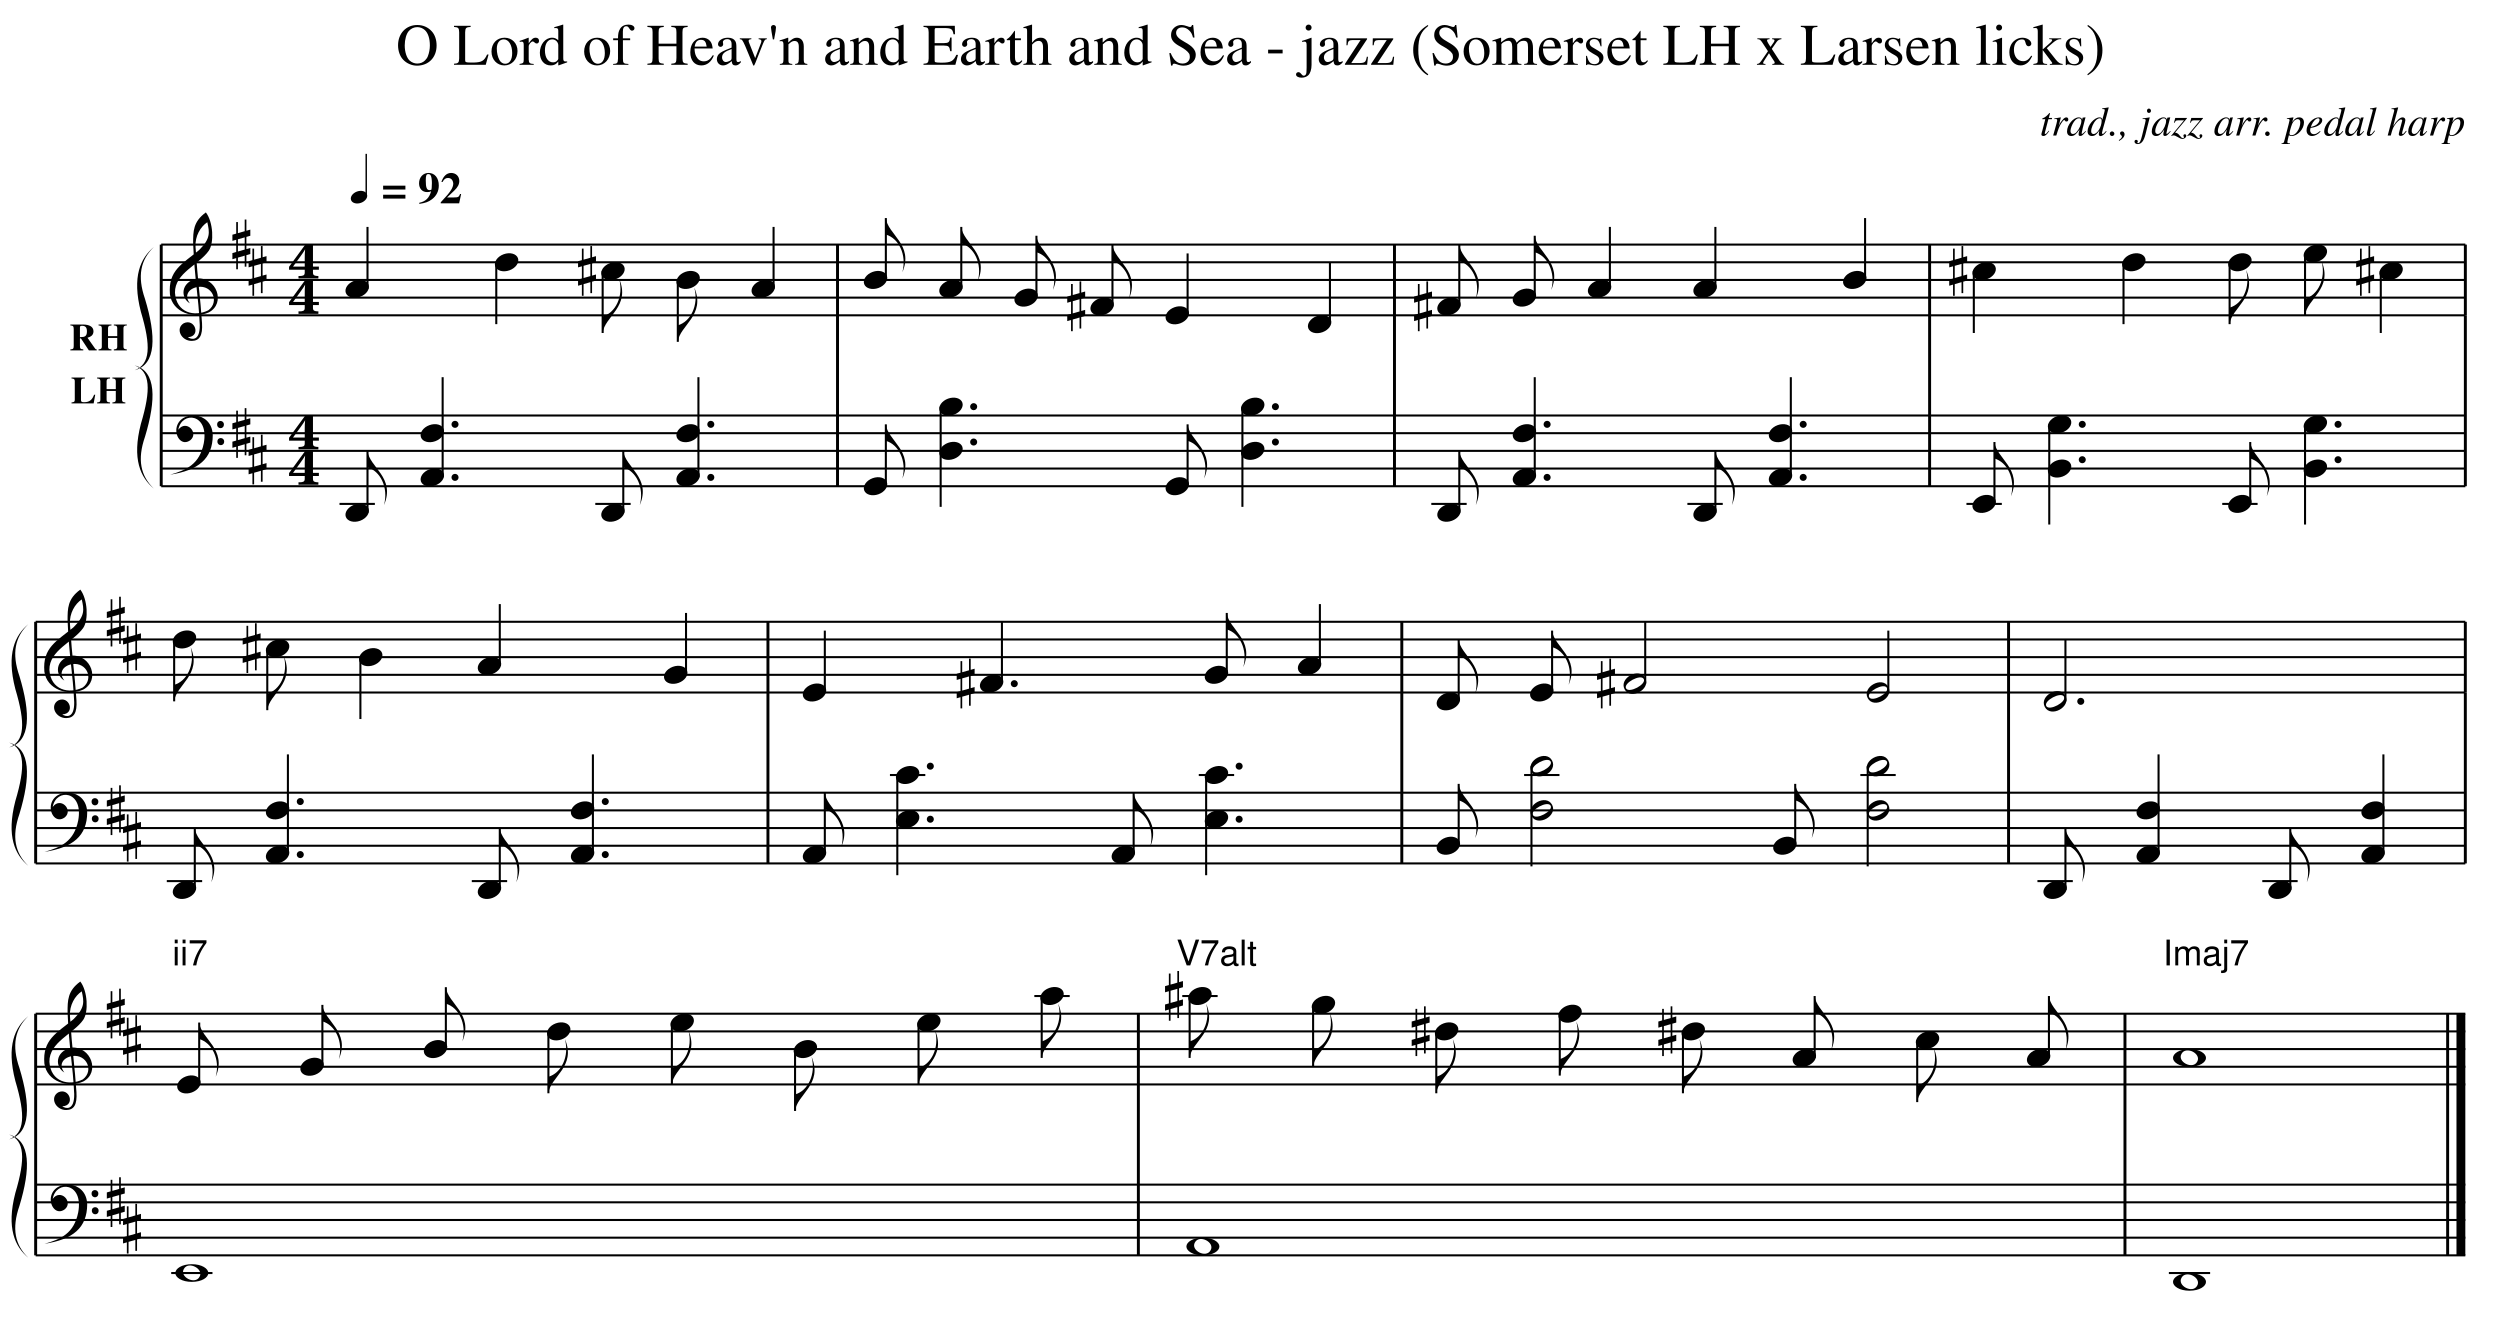
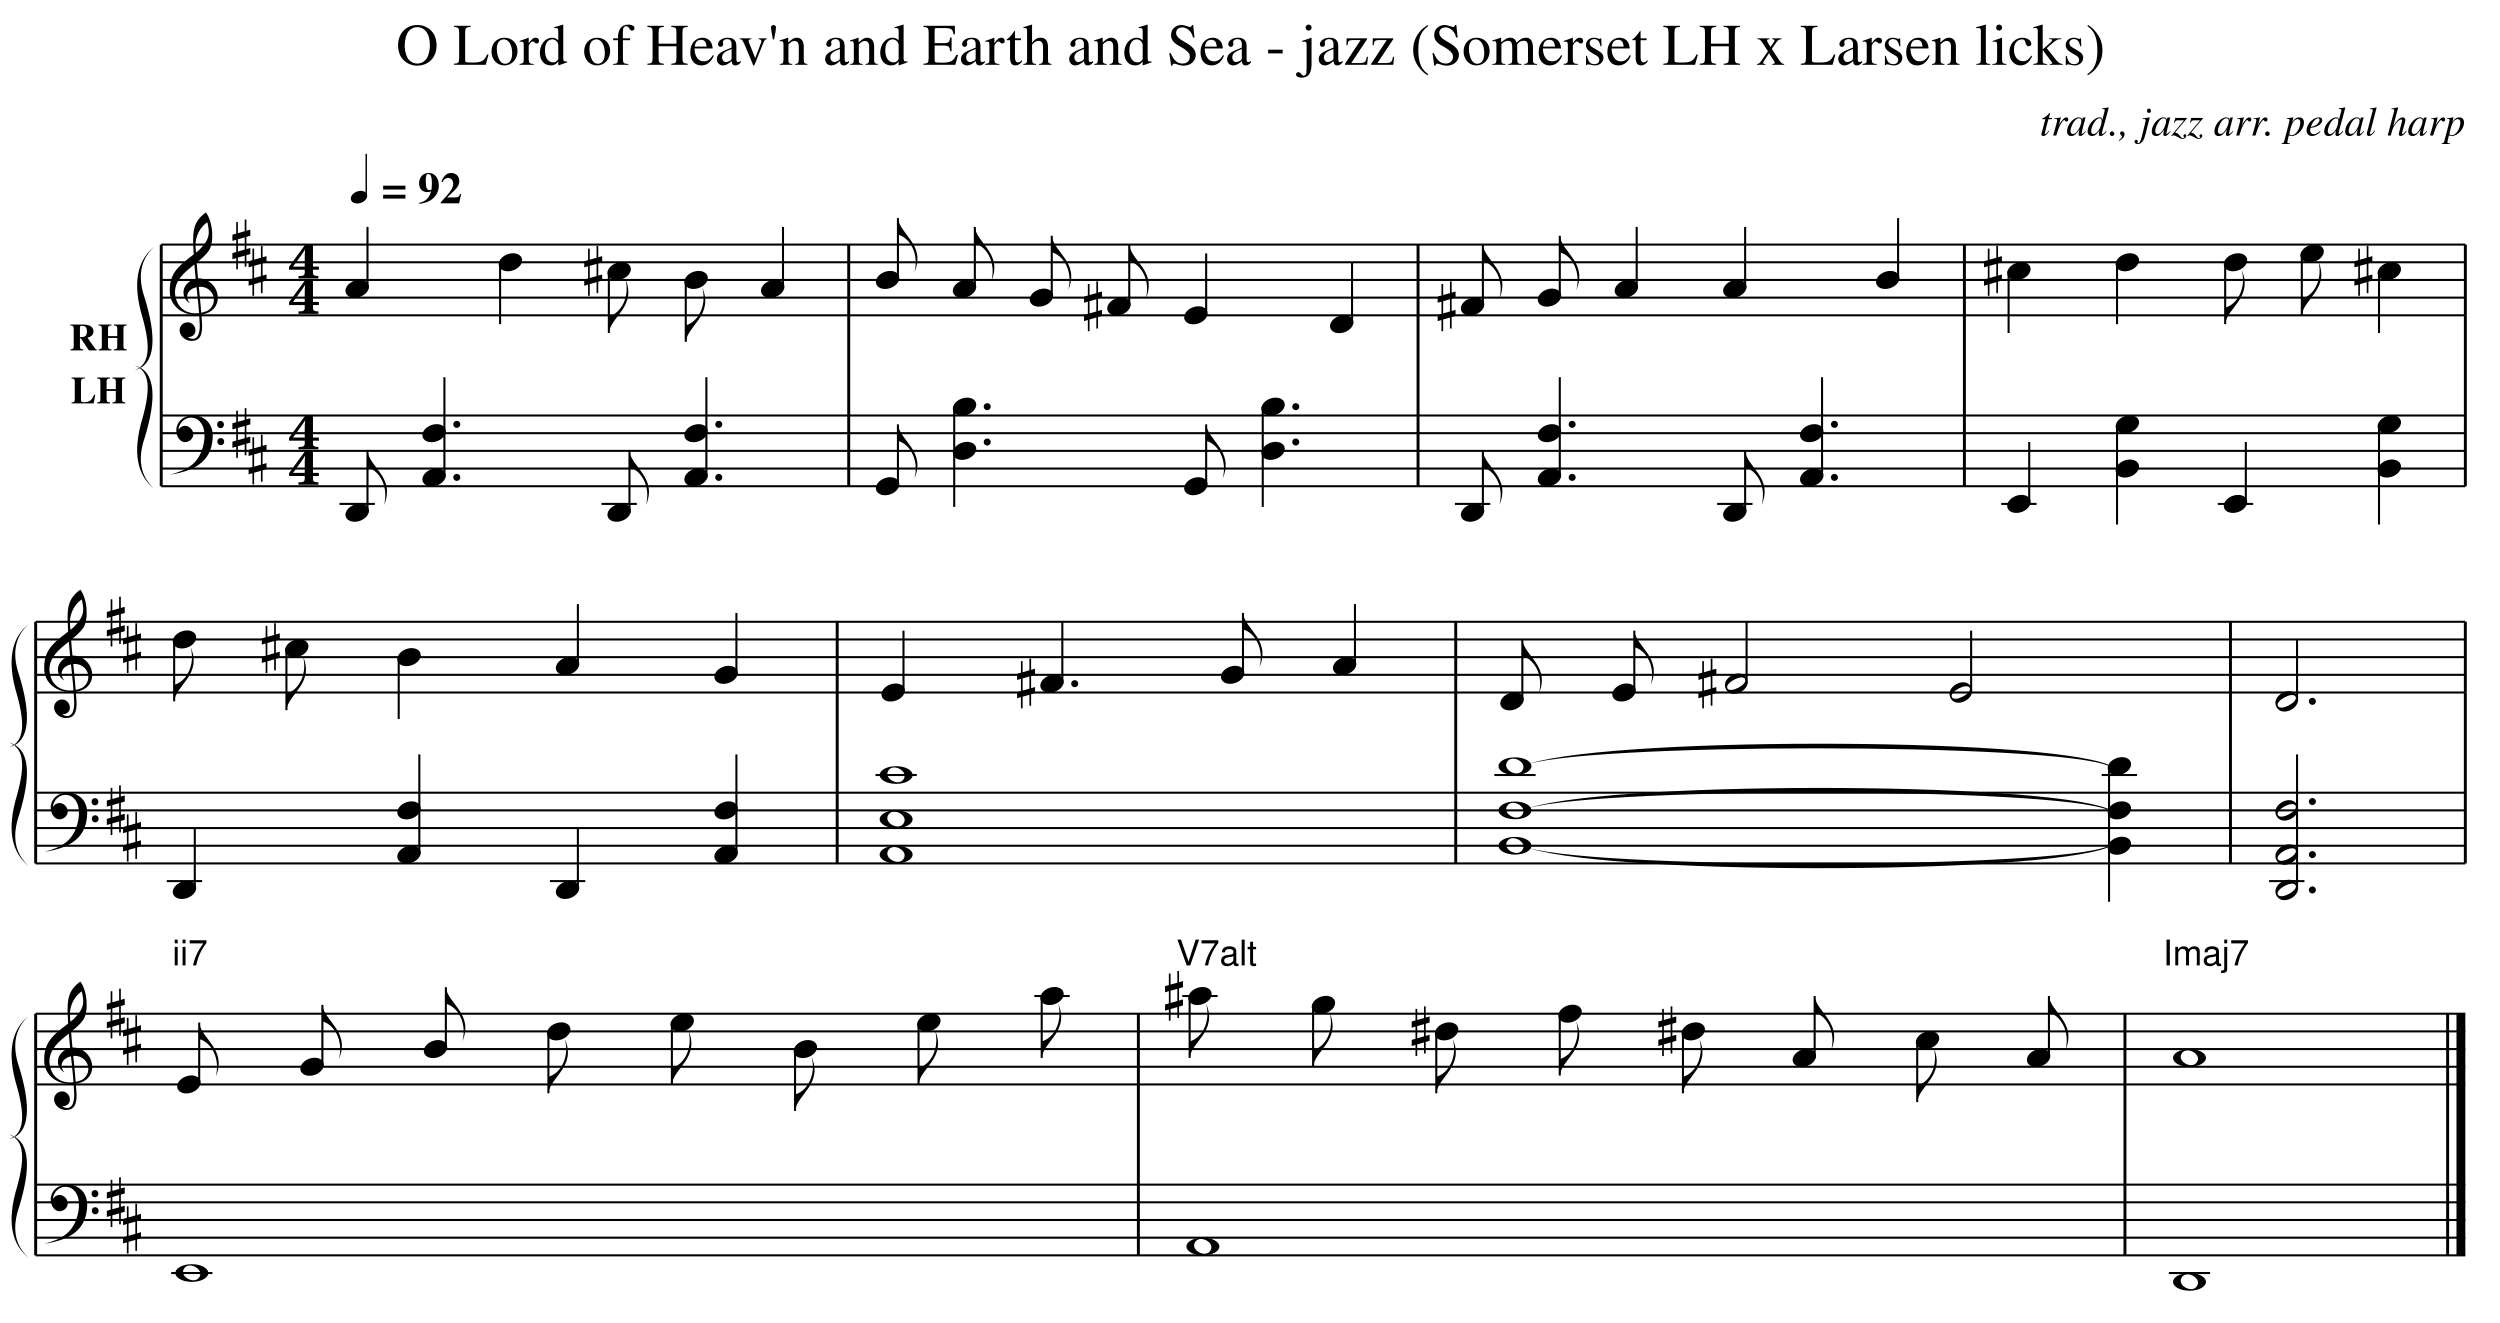
<svg xmlns="http://www.w3.org/2000/svg" xmlns:xlink="http://www.w3.org/1999/xlink" viewBox="0 0 701.60 371.17" version="1.1" color="black" width="701.60px" height="371.17px">
  <style type="text/css">
.fill {fill: currentColor}
.stroke {stroke: currentColor; fill: none}
text{white-space: pre}
</style>
  <g stroke-width="0.70" transform="scale(0.827)">

</g>
  <g stroke-width="0.70" transform="scale(0.827)" style="font:20.00px Times">
    <text x="424.40" y="22.00" text-anchor="middle">O Lord of Heav'n and Earth and Sea  -  jazz (Somerset LH x Larsen licks)</text>
  </g>
  <g stroke-width="0.70" transform="scale(0.827)" style="font:italic 14.00px Times">
    <text x="836.60" y="46.00" text-anchor="end">trad., jazz arr. pedal harp</text>
  </g>
  <g stroke-width="0.70" transform="scale(0.579)" style="font:italic 14.00px Times">
    <defs>
      <ellipse id="hd" rx="4.1" ry="2.9" transform="rotate(-20)" class="fill" />
    </defs>
    <use x="174.01" y="95.57" xlink:href="#hd" />
    <path d="M177.51 95.57v-21.00" class="stroke" />
  </g>
  <g stroke-width="0.70" transform="scale(0.827)" style="font:bold 15.00px Times">
    <text x="129.51" y="69.00">= 92</text>
  </g>
  <g stroke-width="0.70" transform="scale(0.827)" style="font:bold 13.00px Times">
    <text x="33.41" y="118.90" text-anchor="middle">RH</text>
    <text x="33.41" y="136.90" text-anchor="middle">LH</text>
    <path class="stroke" stroke-width="1" d="M54.71 165.00v-82.00" />
    <defs>
      <path id="brace" class="fill" d="m-2.5 101  c-4.5 -4.6 -7.5 -12.2 -4.4 -26.8  3.5 -14.3 3.2 -21.7 -2.1 -24.2  7.4 2.4 7.3 14.2 3.5 29.5  -2.7 9.5 -1.5 16.2 3 21.5  M-2.5 1c-4.5 4.6 -7.5 12.2 -4.4 26.8  c3.5 14.3 3.2 21.7 -2.1 24.2  7.4 -2.4 7.3 -14.2 3.5 -29.5  -2.7 -9.5 -1.5 -16.2 3 -21.5" />
    </defs>
    <g transform="translate(54.71,83.00) scale(1,0.82)">
      <use xlink:href="#brace" />
    </g>
-     <path class="stroke" stroke-width="1" d="M284.21 107.00v-24.00" />
-     <path class="stroke" stroke-width="1" d="M284.21 165.00v-58.00" />
-     <path class="stroke" stroke-width="1" d="M473.21 107.00v-24.00" />
-     <path class="stroke" stroke-width="1" d="M473.21 165.00v-58.00" />
-     <path class="stroke" stroke-width="1" d="M654.81 107.00v-24.00" />
-     <path class="stroke" stroke-width="1" d="M654.81 165.00v-58.00" />
+     <path class="stroke" stroke-width="1" d="M288.01 107.00v-24.00" />
+     <path class="stroke" stroke-width="1" d="M288.01 165.00v-58.00" />
+     <path class="stroke" stroke-width="1" d="M481.21 107.00v-24.00" />
+     <path class="stroke" stroke-width="1" d="M481.21 165.00v-58.00" />
+     <path class="stroke" stroke-width="1" d="M666.61 107.00v-24.00" />
+     <path class="stroke" stroke-width="1" d="M666.61 165.00v-58.00" />
    <path class="stroke" stroke-width="1" d="M836.61 107.00v-24.00" />
    <path class="stroke" stroke-width="1" d="M836.61 165.00v-58.00" />
    <path d="m54.71 107.00  h781.90  M54.71 101.00  h781.90  M54.71 95.00  h781.90  M54.71 89.00  h781.90  M54.71 83.00  h781.90  " class="stroke" />
    <path d="m54.71 165.00  h781.90  M54.71 159.00  h781.90  M54.71 153.00  h781.90  M54.71 147.00  h781.90  M54.71 141.00  h781.90  " class="stroke" />
    <defs>
      <path id="utclef" class="fill" d="m-50 -90  c-72 -41 -72 -158 52 -188  150 -10 220 188 90 256  -114 52 -275 0 -293 -136  -15 -181 93 -229 220 -334  88 -87 79 -133 62 -210  -51 33 -94 105 -89 186  17 267 36 374 49 574  6 96 -19 134 -77 135  -80 1 -126 -93 -61 -133  85 -41 133 101 31 105  23 17 92 37 90 -92  -10 -223 -39 -342 -50 -617  0 -90 0 -162 96 -232  56 72 63 230 22 289  -74 106 -257 168 -255 316  9 153 148 185 252 133  86 -65 29 -192 -80 -176  -71 12 -105 67 -59 124" />
      <use id="tclef" transform="translate(0,6) scale(0.045)" xlink:href="#utclef" />
    </defs>
    <use x="66.71" y="101.00" xlink:href="#tclef" />
    <defs>
      <path id="usharp" class="fill" d="  m136 -702  v890  h32  v-890  m128 840  h32  v-888  h-32  m-232 286  v116  l338 -96  v-116  m-338 442  v116  l338 -98  v-114" />
      <use id="sh0" transform="translate(-4,5) scale(0.018)" xlink:href="#usharp" />
    </defs>
    <use x="81.71" y="83.00" xlink:href="#sh0" />
    <use x="87.21" y="92.00" xlink:href="#sh0" />
    <g style="font:bold 16px serif" transform="translate(103.21,106.50) scale(1.2,1)">
      <text text-anchor="middle">4</text>
      <text y="-12" text-anchor="middle">4</text>
    </g>
    <use x="121.21" y="98.00" xlink:href="#hd" />
    <path d="M124.71 98.00v-21.00" class="stroke" />
-     <use x="171.91" y="89.00" xlink:href="#hd" />
-     <path d="M168.41 89.00v21.00" class="stroke" />
-     <use x="208.01" y="92.00" xlink:href="#hd" />
-     <use x="199.01" y="92.00" xlink:href="#sh0" />
-     <path d="M204.51 92.00v21.00" class="stroke" />
-     <path class="fill" d="M204.51 113.00c0.6 -5.6 9.6 -9 5.6 -18.4  1.6 6 -1.3 11.6 -5.6 12.8 " />
-     <use x="233.51" y="95.00" xlink:href="#hd" />
-     <path d="M230.01 95.00v21.00" class="stroke" />
-     <path class="fill" d="M230.01 116.00c0.6 -5.6 9.6 -9 5.6 -18.4  1.6 6 -1.3 11.6 -5.6 12.8 " />
-     <use x="259.01" y="98.00" xlink:href="#hd" />
-     <path d="M262.51 98.00v-21.00" class="stroke" />
-     <use x="297.11" y="95.00" xlink:href="#hd" />
-     <path d="M300.61 95.00v-21.00" class="stroke" />
-     <path class="fill" d="M300.61 74.00c0.6 5.6 9.6 9 5.6 18.4  1.6 -6 -1.3 -11.6 -5.6 -12.8 " />
-     <use x="322.71" y="98.00" xlink:href="#hd" />
-     <path d="M326.21 98.00v-21.00" class="stroke" />
-     <path class="fill" d="M326.21 77.00c0.6 5.6 9.6 9 5.6 18.4  1.6 -6 -1.3 -11.6 -5.6 -12.8 " />
-     <use x="348.21" y="101.00" xlink:href="#hd" />
-     <path d="M351.71 101.00v-21.00" class="stroke" />
-     <path class="fill" d="M351.71 80.00c0.6 5.6 9.6 9 5.6 18.4  1.6 -6 -1.3 -11.6 -5.6 -12.8 " />
-     <use x="374.01" y="104.00" xlink:href="#hd" />
-     <use x="365.01" y="104.00" xlink:href="#sh0" />
-     <path d="M377.51 104.00v-21.00" class="stroke" />
-     <path class="fill" d="M377.51 83.00c0.6 5.6 9.6 9 5.6 18.4  1.6 -6 -1.3 -11.6 -5.6 -12.8 " />
-     <use x="399.51" y="107.00" xlink:href="#hd" />
-     <path d="M403.01 107.00v-21.00" class="stroke" />
-     <use x="447.81" y="110.00" xlink:href="#hd" />
-     <path d="M451.31 110.00v-21.00" class="stroke" />
-     <use x="491.71" y="104.00" xlink:href="#hd" />
-     <use x="482.71" y="104.00" xlink:href="#sh0" />
-     <path d="M495.21 104.00v-21.00" class="stroke" />
-     <path class="fill" d="M495.21 83.00c0.6 5.6 9.6 9 5.6 18.4  1.6 -6 -1.3 -11.6 -5.6 -12.8 " />
-     <use x="517.31" y="101.00" xlink:href="#hd" />
-     <path d="M520.81 101.00v-21.00" class="stroke" />
-     <path class="fill" d="M520.81 80.00c0.6 5.6 9.6 9 5.6 18.4  1.6 -6 -1.3 -11.6 -5.6 -12.8 " />
-     <use x="542.81" y="98.00" xlink:href="#hd" />
-     <path d="M546.31 98.00v-21.00" class="stroke" />
-     <use x="578.61" y="98.00" xlink:href="#hd" />
-     <path d="M582.11 98.00v-21.00" class="stroke" />
-     <use x="629.41" y="95.00" xlink:href="#hd" />
-     <path d="M632.91 95.00v-21.00" class="stroke" />
-     <use x="673.31" y="92.00" xlink:href="#hd" />
-     <use x="664.31" y="92.00" xlink:href="#sh0" />
-     <path d="M669.81 92.00v21.00" class="stroke" />
-     <use x="724.11" y="89.00" xlink:href="#hd" />
-     <path d="M720.61 89.00v21.00" class="stroke" />
-     <use x="760.11" y="89.00" xlink:href="#hd" />
-     <path d="M756.61 89.00v21.00" class="stroke" />
-     <path class="fill" d="M756.61 110.00c0.6 -5.6 9.6 -9 5.6 -18.4  1.6 6 -1.3 11.6 -5.6 12.8 " />
-     <use x="785.71" y="86.00" xlink:href="#hd" />
-     <path d="M782.21 86.00v21.00" class="stroke" />
-     <path class="fill" d="M782.21 107.00c0.6 -5.6 9.6 -9 5.6 -18.4  1.6 6 -1.3 11.6 -5.6 12.8 " />
-     <use x="811.41" y="92.00" xlink:href="#hd" />
-     <use x="802.41" y="92.00" xlink:href="#sh0" />
-     <path d="M807.91 92.00v21.00" class="stroke" />
+     <use x="173.21" y="89.00" xlink:href="#hd" />
+     <path d="M169.71 89.00v21.00" class="stroke" />
+     <use x="210.11" y="92.00" xlink:href="#hd" />
+     <use x="201.11" y="92.00" xlink:href="#sh0" />
+     <path d="M206.61 92.00v21.00" class="stroke" />
+     <path class="fill" d="M206.61 113.00c0.6 -5.6 9.6 -9 5.6 -18.4  1.6 6 -1.3 11.6 -5.6 12.8 " />
+     <use x="236.21" y="95.00" xlink:href="#hd" />
+     <path d="M232.71 95.00v21.00" class="stroke" />
+     <path class="fill" d="M232.71 116.00c0.6 -5.6 9.6 -9 5.6 -18.4  1.6 6 -1.3 11.6 -5.6 12.8 " />
+     <use x="262.21" y="98.00" xlink:href="#hd" />
+     <path d="M265.71 98.00v-21.00" class="stroke" />
+     <use x="301.21" y="95.00" xlink:href="#hd" />
+     <path d="M304.71 95.00v-21.00" class="stroke" />
+     <path class="fill" d="M304.71 74.00c0.6 5.6 9.6 9 5.6 18.4  1.6 -6 -1.3 -11.6 -5.6 -12.8 " />
+     <use x="327.31" y="98.00" xlink:href="#hd" />
+     <path d="M330.81 98.00v-21.00" class="stroke" />
+     <path class="fill" d="M330.81 77.00c0.6 5.6 9.6 9 5.6 18.4  1.6 -6 -1.3 -11.6 -5.6 -12.8 " />
+     <use x="353.41" y="101.00" xlink:href="#hd" />
+     <path d="M356.91 101.00v-21.00" class="stroke" />
+     <path class="fill" d="M356.91 80.00c0.6 5.6 9.6 9 5.6 18.4  1.6 -6 -1.3 -11.6 -5.6 -12.8 " />
+     <use x="379.71" y="104.00" xlink:href="#hd" />
+     <use x="370.71" y="104.00" xlink:href="#sh0" />
+     <path d="M383.21 104.00v-21.00" class="stroke" />
+     <path class="fill" d="M383.21 83.00c0.6 5.6 9.6 9 5.6 18.4  1.6 -6 -1.3 -11.6 -5.6 -12.8 " />
+     <use x="405.81" y="107.00" xlink:href="#hd" />
+     <path d="M409.31 107.00v-21.00" class="stroke" />
+     <use x="455.31" y="110.00" xlink:href="#hd" />
+     <path d="M458.81 110.00v-21.00" class="stroke" />
+     <use x="499.71" y="104.00" xlink:href="#hd" />
+     <use x="490.71" y="104.00" xlink:href="#sh0" />
+     <path d="M503.21 104.00v-21.00" class="stroke" />
+     <path class="fill" d="M503.21 83.00c0.6 5.6 9.6 9 5.6 18.4  1.6 -6 -1.3 -11.6 -5.6 -12.8 " />
+     <use x="525.81" y="101.00" xlink:href="#hd" />
+     <path d="M529.31 101.00v-21.00" class="stroke" />
+     <path class="fill" d="M529.31 80.00c0.6 5.6 9.6 9 5.6 18.4  1.6 -6 -1.3 -11.6 -5.6 -12.8 " />
+     <use x="551.91" y="98.00" xlink:href="#hd" />
+     <path d="M555.41 98.00v-21.00" class="stroke" />
+     <use x="588.71" y="98.00" xlink:href="#hd" />
+     <path d="M592.21 98.00v-21.00" class="stroke" />
+     <use x="640.61" y="95.00" xlink:href="#hd" />
+     <path d="M644.11 95.00v-21.00" class="stroke" />
+     <use x="685.11" y="92.00" xlink:href="#hd" />
+     <use x="676.11" y="92.00" xlink:href="#sh0" />
+     <path d="M681.61 92.00v21.00" class="stroke" />
+     <use x="721.91" y="89.00" xlink:href="#hd" />
+     <path d="M718.41 89.00v21.00" class="stroke" />
+     <use x="758.61" y="89.00" xlink:href="#hd" />
+     <path d="M755.11 89.00v21.00" class="stroke" />
+     <path class="fill" d="M755.11 110.00c0.6 -5.6 9.6 -9 5.6 -18.4  1.6 6 -1.3 11.6 -5.6 12.8 " />
+     <use x="784.61" y="86.00" xlink:href="#hd" />
+     <path d="M781.11 86.00v21.00" class="stroke" />
+     <path class="fill" d="M781.11 107.00c0.6 -5.6 9.6 -9 5.6 -18.4  1.6 6 -1.3 11.6 -5.6 12.8 " />
+     <use x="810.81" y="92.00" xlink:href="#hd" />
+     <use x="801.81" y="92.00" xlink:href="#sh0" />
+     <path d="M807.31 92.00v21.00" class="stroke" />
    <defs>
      <path id="ubclef" class="fill" d="m-200 -87  c124 -35 222 -78 254 -236  43 -228 -167 -246 -192 -103  59 -80 157 22 92 78  -62 47 -115 -22 -106 -88  21 -141 270 -136 274 52  -1 175 -106 264 -322 297  m357 -250  c0 -36 51 -34 51 0  0 37 -51 36 -51 0  m-2 -129  c0 -36 51 -34 51 0  0 38 -51 37 -51 0" />
      <use id="bclef" transform="translate(0,18) scale(0.045)" xlink:href="#ubclef" />
    </defs>
    <use x="66.71" y="147.00" xlink:href="#bclef" />
    <use x="81.71" y="147.00" xlink:href="#sh0" />
    <use x="87.21" y="156.00" xlink:href="#sh0" />
    <g style="font:bold 16px serif" transform="translate(103.21,164.50) scale(1.2,1)">
      <text text-anchor="middle">4</text>
      <text y="-12" text-anchor="middle">4</text>
    </g>
    <defs>
      <path id="hl" class="stroke" d="m-6 0h12" />
    </defs>
    <use x="121.21" y="171.00" xlink:href="#hl" />
    <use x="121.21" y="174.00" xlink:href="#hd" />
    <path d="M124.71 174.00v-21.00" class="stroke" />
    <path class="fill" d="M124.71 153.00c0.6 5.6 9.6 9 5.6 18.4  1.6 -6 -1.3 -11.6 -5.6 -12.8 " />
-     <use x="146.71" y="162.00" xlink:href="#hd" />
-     <circle class="fill" cx="154.41" cy="162.00" r="1.2" />
-     <path d="M150.21 162.00v-34.00" class="stroke" />
-     <use x="146.71" y="147.00" xlink:href="#hd" />
-     <circle class="fill" cx="154.41" cy="144.00" r="1.2" />
-     <use x="208.01" y="171.00" xlink:href="#hl" />
-     <use x="208.01" y="174.00" xlink:href="#hd" />
-     <path d="M211.51 174.00v-21.00" class="stroke" />
-     <path class="fill" d="M211.51 153.00c0.6 5.6 9.6 9 5.6 18.4  1.6 -6 -1.3 -11.6 -5.6 -12.8 " />
-     <use x="233.51" y="162.00" xlink:href="#hd" />
-     <circle class="fill" cx="241.21" cy="162.00" r="1.2" />
-     <path d="M237.01 162.00v-34.00" class="stroke" />
-     <use x="233.51" y="147.00" xlink:href="#hd" />
-     <circle class="fill" cx="241.21" cy="144.00" r="1.2" />
-     <use x="297.11" y="165.00" xlink:href="#hd" />
-     <path d="M300.61 165.00v-21.00" class="stroke" />
-     <path class="fill" d="M300.61 144.00c0.6 5.6 9.6 9 5.6 18.4  1.6 -6 -1.3 -11.6 -5.6 -12.8 " />
-     <use x="322.71" y="138.00" xlink:href="#hd" />
-     <circle class="fill" cx="330.41" cy="138.00" r="1.2" />
-     <path d="M319.21 138.00v34.00" class="stroke" />
-     <use x="322.71" y="153.00" xlink:href="#hd" />
-     <circle class="fill" cx="330.41" cy="150.00" r="1.2" />
-     <use x="399.51" y="165.00" xlink:href="#hd" />
-     <path d="M403.01 165.00v-21.00" class="stroke" />
-     <path class="fill" d="M403.01 144.00c0.6 5.6 9.6 9 5.6 18.4  1.6 -6 -1.3 -11.6 -5.6 -12.8 " />
-     <use x="425.11" y="138.00" xlink:href="#hd" />
-     <circle class="fill" cx="432.81" cy="138.00" r="1.2" />
-     <path d="M421.61 138.00v34.00" class="stroke" />
-     <use x="425.11" y="153.00" xlink:href="#hd" />
-     <circle class="fill" cx="432.81" cy="150.00" r="1.2" />
-     <use x="491.71" y="171.00" xlink:href="#hl" />
-     <use x="491.71" y="174.00" xlink:href="#hd" />
-     <path d="M495.21 174.00v-21.00" class="stroke" />
-     <path class="fill" d="M495.21 153.00c0.6 5.6 9.6 9 5.6 18.4  1.6 -6 -1.3 -11.6 -5.6 -12.8 " />
-     <use x="517.31" y="162.00" xlink:href="#hd" />
-     <circle class="fill" cx="525.01" cy="162.00" r="1.2" />
-     <path d="M520.81 162.00v-34.00" class="stroke" />
-     <use x="517.31" y="147.00" xlink:href="#hd" />
-     <circle class="fill" cx="525.01" cy="144.00" r="1.2" />
-     <use x="578.61" y="171.00" xlink:href="#hl" />
-     <use x="578.61" y="174.00" xlink:href="#hd" />
-     <path d="M582.11 174.00v-21.00" class="stroke" />
-     <path class="fill" d="M582.11 153.00c0.6 5.6 9.6 9 5.6 18.4  1.6 -6 -1.3 -11.6 -5.6 -12.8 " />
-     <use x="604.21" y="162.00" xlink:href="#hd" />
-     <circle class="fill" cx="611.91" cy="162.00" r="1.2" />
-     <path d="M607.71 162.00v-34.00" class="stroke" />
-     <use x="604.21" y="147.00" xlink:href="#hd" />
-     <circle class="fill" cx="611.91" cy="144.00" r="1.2" />
-     <use x="673.31" y="171.00" xlink:href="#hl" />
-     <use x="673.31" y="171.00" xlink:href="#hd" />
-     <path d="M676.81 171.00v-21.00" class="stroke" />
-     <path class="fill" d="M676.81 150.00c0.6 5.6 9.6 9 5.6 18.4  1.6 -6 -1.3 -11.6 -5.6 -12.8 " />
-     <use x="698.91" y="144.00" xlink:href="#hd" />
-     <circle class="fill" cx="706.61" cy="144.00" r="1.2" />
-     <path d="M695.41 144.00v34.00" class="stroke" />
-     <use x="698.91" y="159.00" xlink:href="#hd" />
-     <circle class="fill" cx="706.61" cy="156.00" r="1.2" />
-     <use x="760.11" y="171.00" xlink:href="#hl" />
-     <use x="760.11" y="171.00" xlink:href="#hd" />
-     <path d="M763.61 171.00v-21.00" class="stroke" />
-     <path class="fill" d="M763.61 150.00c0.6 5.6 9.6 9 5.6 18.4  1.6 -6 -1.3 -11.6 -5.6 -12.8 " />
-     <use x="785.71" y="144.00" xlink:href="#hd" />
-     <circle class="fill" cx="793.41" cy="144.00" r="1.2" />
-     <path d="M782.21 144.00v34.00" class="stroke" />
-     <use x="785.71" y="159.00" xlink:href="#hd" />
-     <circle class="fill" cx="793.41" cy="156.00" r="1.2" />
+     <use x="147.31" y="162.00" xlink:href="#hd" />
+     <circle class="fill" cx="155.01" cy="162.00" r="1.2" />
+     <path d="M150.81 162.00v-34.00" class="stroke" />
+     <use x="147.31" y="147.00" xlink:href="#hd" />
+     <circle class="fill" cx="155.01" cy="144.00" r="1.2" />
+     <use x="210.11" y="171.00" xlink:href="#hl" />
+     <use x="210.11" y="174.00" xlink:href="#hd" />
+     <path d="M213.61 174.00v-21.00" class="stroke" />
+     <path class="fill" d="M213.61 153.00c0.6 5.6 9.6 9 5.6 18.4  1.6 -6 -1.3 -11.6 -5.6 -12.8 " />
+     <use x="236.21" y="162.00" xlink:href="#hd" />
+     <circle class="fill" cx="243.91" cy="162.00" r="1.2" />
+     <path d="M239.71 162.00v-34.00" class="stroke" />
+     <use x="236.21" y="147.00" xlink:href="#hd" />
+     <circle class="fill" cx="243.91" cy="144.00" r="1.2" />
+     <use x="301.21" y="165.00" xlink:href="#hd" />
+     <path d="M304.71 165.00v-21.00" class="stroke" />
+     <path class="fill" d="M304.71 144.00c0.6 5.6 9.6 9 5.6 18.4  1.6 -6 -1.3 -11.6 -5.6 -12.8 " />
+     <use x="327.31" y="138.00" xlink:href="#hd" />
+     <circle class="fill" cx="335.01" cy="138.00" r="1.2" />
+     <path d="M323.81 138.00v34.00" class="stroke" />
+     <use x="327.31" y="153.00" xlink:href="#hd" />
+     <circle class="fill" cx="335.01" cy="150.00" r="1.2" />
+     <use x="405.81" y="165.00" xlink:href="#hd" />
+     <path d="M409.31 165.00v-21.00" class="stroke" />
+     <path class="fill" d="M409.31 144.00c0.6 5.6 9.6 9 5.6 18.4  1.6 -6 -1.3 -11.6 -5.6 -12.8 " />
+     <use x="432.01" y="138.00" xlink:href="#hd" />
+     <circle class="fill" cx="439.71" cy="138.00" r="1.2" />
+     <path d="M428.51 138.00v34.00" class="stroke" />
+     <use x="432.01" y="153.00" xlink:href="#hd" />
+     <circle class="fill" cx="439.71" cy="150.00" r="1.2" />
+     <use x="499.71" y="171.00" xlink:href="#hl" />
+     <use x="499.71" y="174.00" xlink:href="#hd" />
+     <path d="M503.21 174.00v-21.00" class="stroke" />
+     <path class="fill" d="M503.21 153.00c0.6 5.6 9.6 9 5.6 18.4  1.6 -6 -1.3 -11.6 -5.6 -12.8 " />
+     <use x="525.81" y="162.00" xlink:href="#hd" />
+     <circle class="fill" cx="533.51" cy="162.00" r="1.2" />
+     <path d="M529.31 162.00v-34.00" class="stroke" />
+     <use x="525.81" y="147.00" xlink:href="#hd" />
+     <circle class="fill" cx="533.51" cy="144.00" r="1.2" />
+     <use x="588.71" y="171.00" xlink:href="#hl" />
+     <use x="588.71" y="174.00" xlink:href="#hd" />
+     <path d="M592.21 174.00v-21.00" class="stroke" />
+     <path class="fill" d="M592.21 153.00c0.6 5.6 9.6 9 5.6 18.4  1.6 -6 -1.3 -11.6 -5.6 -12.8 " />
+     <use x="614.81" y="162.00" xlink:href="#hd" />
+     <circle class="fill" cx="622.51" cy="162.00" r="1.2" />
+     <path d="M618.31 162.00v-34.00" class="stroke" />
+     <use x="614.81" y="147.00" xlink:href="#hd" />
+     <circle class="fill" cx="622.51" cy="144.00" r="1.2" />
+     <use x="685.11" y="171.00" xlink:href="#hl" />
+     <use x="685.11" y="171.00" xlink:href="#hd" />
+     <path d="M688.61 171.00v-21.00" class="stroke" />
+     <use x="721.91" y="144.00" xlink:href="#hd" />
+     <path d="M718.41 144.00v34.00" class="stroke" />
+     <use x="721.91" y="159.00" xlink:href="#hd" />
+     <use x="758.61" y="171.00" xlink:href="#hl" />
+     <use x="758.61" y="171.00" xlink:href="#hd" />
+     <path d="M762.11 171.00v-21.00" class="stroke" />
+     <use x="810.81" y="144.00" xlink:href="#hd" />
+     <path d="M807.31 144.00v34.00" class="stroke" />
+     <use x="810.81" y="159.00" xlink:href="#hd" />
  </g>
  <g stroke-width="0.70" transform="scale(0.827)" style="font:bold 13.00px Times">
    <path class="stroke" stroke-width="1" d="M12.10 293.00v-82.00" />
    <g transform="translate(12.10,211.00) scale(1,0.82)">
      <use xlink:href="#brace" />
    </g>
-     <path class="stroke" stroke-width="1" d="M260.60 235.00v-24.00" />
-     <path class="stroke" stroke-width="1" d="M260.60 293.00v-58.00" />
-     <path class="stroke" stroke-width="1" d="M475.70 235.00v-24.00" />
-     <path class="stroke" stroke-width="1" d="M475.70 293.00v-58.00" />
-     <path class="stroke" stroke-width="1" d="M681.60 235.00v-24.00" />
-     <path class="stroke" stroke-width="1" d="M681.60 293.00v-58.00" />
+     <path class="stroke" stroke-width="1" d="M284.10 235.00v-24.00" />
+     <path class="stroke" stroke-width="1" d="M284.10 293.00v-58.00" />
+     <path class="stroke" stroke-width="1" d="M494.00 235.00v-24.00" />
+     <path class="stroke" stroke-width="1" d="M494.00 293.00v-58.00" />
+     <path class="stroke" stroke-width="1" d="M756.90 235.00v-24.00" />
+     <path class="stroke" stroke-width="1" d="M756.90 293.00v-58.00" />
    <path class="stroke" stroke-width="1" d="M836.60 235.00v-24.00" />
    <path class="stroke" stroke-width="1" d="M836.60 293.00v-58.00" />
    <path d="m12.10 235.00  h824.50  M12.10 229.00  h824.50  M12.10 223.00  h824.50  M12.10 217.00  h824.50  M12.10 211.00  h824.50  " class="stroke" />
    <path d="m12.10 293.00  h824.50  M12.10 287.00  h824.50  M12.10 281.00  h824.50  M12.10 275.00  h824.50  M12.10 269.00  h824.50  " class="stroke" />
    <use x="24.10" y="229.00" xlink:href="#tclef" />
    <use x="39.10" y="211.00" xlink:href="#sh0" />
    <use x="44.60" y="220.00" xlink:href="#sh0" />
    <use x="62.60" y="217.00" xlink:href="#hd" />
    <path d="M59.10 217.00v21.00" class="stroke" />
    <path class="fill" d="M59.10 238.00c0.6 -5.6 9.6 -9 5.6 -18.4  1.6 6 -1.3 11.6 -5.6 12.8 " />
-     <use x="94.20" y="220.00" xlink:href="#hd" />
-     <use x="85.20" y="220.00" xlink:href="#sh0" />
-     <path d="M90.70 220.00v21.00" class="stroke" />
-     <path class="fill" d="M90.70 241.00c0.6 -5.6 9.6 -9 5.6 -18.4  1.6 6 -1.3 11.6 -5.6 12.8 " />
-     <use x="125.80" y="223.00" xlink:href="#hd" />
-     <path d="M122.30 223.00v21.00" class="stroke" />
-     <use x="166.10" y="226.00" xlink:href="#hd" />
-     <path d="M169.60 226.00v-21.00" class="stroke" />
-     <use x="229.30" y="229.00" xlink:href="#hd" />
-     <path d="M232.80 229.00v-21.00" class="stroke" />
-     <use x="276.40" y="235.00" xlink:href="#hd" />
-     <path d="M279.90 235.00v-21.00" class="stroke" />
-     <use x="336.50" y="232.00" xlink:href="#hd" />
-     <circle class="fill" cx="344.20" cy="232.00" r="1.2" />
-     <use x="327.50" y="232.00" xlink:href="#sh0" />
-     <path d="M340.00 232.00v-21.00" class="stroke" />
-     <use x="412.80" y="229.00" xlink:href="#hd" />
-     <path d="M416.30 229.00v-21.00" class="stroke" />
-     <path class="fill" d="M416.30 208.00c0.6 5.6 9.6 9 5.6 18.4  1.6 -6 -1.3 -11.6 -5.6 -12.8 " />
-     <use x="444.40" y="226.00" xlink:href="#hd" />
-     <path d="M447.90 226.00v-21.00" class="stroke" />
-     <use x="491.50" y="238.00" xlink:href="#hd" />
-     <path d="M495.00 238.00v-21.00" class="stroke" />
-     <path class="fill" d="M495.00 217.00c0.6 5.6 9.6 9 5.6 18.4  1.6 -6 -1.3 -11.6 -5.6 -12.8 " />
-     <use x="523.20" y="235.00" xlink:href="#hd" />
-     <path d="M526.70 235.00v-21.00" class="stroke" />
-     <path class="fill" d="M526.70 214.00c0.6 5.6 9.6 9 5.6 18.4  1.6 -6 -1.3 -11.6 -5.6 -12.8 " />
+     <use x="100.70" y="220.00" xlink:href="#hd" />
+     <use x="91.70" y="220.00" xlink:href="#sh0" />
+     <path d="M97.20 220.00v21.00" class="stroke" />
+     <path class="fill" d="M97.20 241.00c0.6 -5.6 9.6 -9 5.6 -18.4  1.6 6 -1.3 11.6 -5.6 12.8 " />
+     <use x="138.80" y="223.00" xlink:href="#hd" />
+     <path d="M135.30 223.00v21.00" class="stroke" />
+     <use x="192.60" y="226.00" xlink:href="#hd" />
+     <path d="M196.10 226.00v-21.00" class="stroke" />
+     <use x="246.40" y="229.00" xlink:href="#hd" />
+     <path d="M249.90 229.00v-21.00" class="stroke" />
+     <use x="303.10" y="235.00" xlink:href="#hd" />
+     <path d="M306.60 235.00v-21.00" class="stroke" />
+     <use x="357.00" y="232.00" xlink:href="#hd" />
+     <circle class="fill" cx="364.70" cy="232.00" r="1.2" />
+     <use x="348.00" y="232.00" xlink:href="#sh0" />
+     <path d="M360.50 232.00v-21.00" class="stroke" />
+     <use x="418.30" y="229.00" xlink:href="#hd" />
+     <path d="M421.80 229.00v-21.00" class="stroke" />
+     <path class="fill" d="M421.80 208.00c0.6 5.6 9.6 9 5.6 18.4  1.6 -6 -1.3 -11.6 -5.6 -12.8 " />
+     <use x="456.30" y="226.00" xlink:href="#hd" />
+     <path d="M459.80 226.00v-21.00" class="stroke" />
+     <use x="513.10" y="238.00" xlink:href="#hd" />
+     <path d="M516.60 238.00v-21.00" class="stroke" />
+     <path class="fill" d="M516.60 217.00c0.6 5.6 9.6 9 5.6 18.4  1.6 -6 -1.3 -11.6 -5.6 -12.8 " />
+     <use x="551.10" y="235.00" xlink:href="#hd" />
+     <path d="M554.60 235.00v-21.00" class="stroke" />
+     <path class="fill" d="M554.60 214.00c0.6 5.6 9.6 9 5.6 18.4  1.6 -6 -1.3 -11.6 -5.6 -12.8 " />
    <defs>
      <path id="Hd" class="fill" d="m3 -1.6  c-1 -1.8 -7 1.4 -6 3.2  1 1.8 7 -1.4 6 -3.2  m0.5 -0.3  c2 3.8 -5 7.6 -7 3.8  -2 -3.8 5 -7.6 7 -3.8" />
    </defs>
-     <use x="554.80" y="232.00" xlink:href="#Hd" />
-     <use x="544.80" y="232.00" xlink:href="#sh0" />
-     <path d="M558.30 232.00v-21.00" class="stroke" />
-     <use x="637.30" y="235.00" xlink:href="#Hd" />
-     <path d="M640.80 235.00v-21.00" class="stroke" />
-     <use x="697.40" y="238.00" xlink:href="#Hd" />
-     <circle class="fill" cx="706.10" cy="238.00" r="1.2" />
-     <path d="M700.90 238.00v-21.00" class="stroke" />
+     <use x="589.20" y="232.00" xlink:href="#Hd" />
+     <use x="579.20" y="232.00" xlink:href="#sh0" />
+     <path d="M592.70 232.00v-21.00" class="stroke" />
+     <use x="665.40" y="235.00" xlink:href="#Hd" />
+     <path d="M668.90 235.00v-21.00" class="stroke" />
+     <use x="776.00" y="238.00" xlink:href="#Hd" />
+     <circle class="fill" cx="784.70" cy="238.00" r="1.2" />
+     <path d="M779.50 238.00v-21.00" class="stroke" />
    <use x="24.10" y="275.00" xlink:href="#bclef" />
    <use x="39.10" y="275.00" xlink:href="#sh0" />
    <use x="44.60" y="284.00" xlink:href="#sh0" />
    <use x="62.60" y="299.00" xlink:href="#hl" />
    <use x="62.60" y="302.00" xlink:href="#hd" />
    <path d="M66.10 302.00v-21.00" class="stroke" />
-     <path class="fill" d="M66.10 281.00c0.6 5.6 9.6 9 5.6 18.4  1.6 -6 -1.3 -11.6 -5.6 -12.8 " />
-     <use x="94.20" y="290.00" xlink:href="#hd" />
-     <circle class="fill" cx="101.90" cy="290.00" r="1.2" />
-     <path d="M97.70 290.00v-34.00" class="stroke" />
-     <use x="94.20" y="275.00" xlink:href="#hd" />
-     <circle class="fill" cx="101.90" cy="272.00" r="1.2" />
-     <use x="166.10" y="299.00" xlink:href="#hl" />
-     <use x="166.10" y="302.00" xlink:href="#hd" />
-     <path d="M169.60 302.00v-21.00" class="stroke" />
-     <path class="fill" d="M169.60 281.00c0.6 5.6 9.6 9 5.6 18.4  1.6 -6 -1.3 -11.6 -5.6 -12.8 " />
-     <use x="197.70" y="290.00" xlink:href="#hd" />
-     <circle class="fill" cx="205.40" cy="290.00" r="1.2" />
-     <path d="M201.20 290.00v-34.00" class="stroke" />
-     <use x="197.70" y="275.00" xlink:href="#hd" />
-     <circle class="fill" cx="205.40" cy="272.00" r="1.2" />
-     <use x="276.40" y="290.00" xlink:href="#hd" />
-     <path d="M279.90 290.00v-21.00" class="stroke" />
-     <path class="fill" d="M279.90 269.00c0.6 5.6 9.6 9 5.6 18.4  1.6 -6 -1.3 -11.6 -5.6 -12.8 " />
-     <use x="308.00" y="263.00" xlink:href="#hl" />
-     <use x="308.00" y="263.00" xlink:href="#hd" />
-     <circle class="fill" cx="315.70" cy="260.00" r="1.2" />
-     <path d="M304.50 263.00v34.00" class="stroke" />
-     <use x="308.00" y="278.00" xlink:href="#hd" />
-     <circle class="fill" cx="315.70" cy="278.00" r="1.2" />
-     <use x="381.20" y="290.00" xlink:href="#hd" />
-     <path d="M384.70 290.00v-21.00" class="stroke" />
-     <path class="fill" d="M384.70 269.00c0.6 5.6 9.6 9 5.6 18.4  1.6 -6 -1.3 -11.6 -5.6 -12.8 " />
-     <use x="412.80" y="263.00" xlink:href="#hl" />
-     <use x="412.80" y="263.00" xlink:href="#hd" />
-     <circle class="fill" cx="420.50" cy="260.00" r="1.2" />
-     <path d="M409.30 263.00v34.00" class="stroke" />
-     <use x="412.80" y="278.00" xlink:href="#hd" />
-     <circle class="fill" cx="420.50" cy="278.00" r="1.2" />
-     <use x="491.50" y="287.00" xlink:href="#hd" />
-     <path d="M495.00 287.00v-21.00" class="stroke" />
-     <path class="fill" d="M495.00 266.00c0.6 5.6 9.6 9 5.6 18.4  1.6 -6 -1.3 -11.6 -5.6 -12.8 " />
-     <use x="523.20" y="263.00" xlink:href="#hl" />
-     <use x="523.20" y="260.00" xlink:href="#Hd" />
-     <path d="M519.70 260.00v34.00" class="stroke" />
-     <use x="523.20" y="275.00" xlink:href="#Hd" />
-     <use x="605.70" y="287.00" xlink:href="#hd" />
-     <path d="M609.20 287.00v-21.00" class="stroke" />
-     <path class="fill" d="M609.20 266.00c0.6 5.6 9.6 9 5.6 18.4  1.6 -6 -1.3 -11.6 -5.6 -12.8 " />
-     <use x="637.30" y="263.00" xlink:href="#hl" />
-     <use x="637.30" y="260.00" xlink:href="#Hd" />
-     <path d="M633.80 260.00v34.00" class="stroke" />
-     <use x="637.30" y="275.00" xlink:href="#Hd" />
-     <use x="697.40" y="299.00" xlink:href="#hl" />
-     <use x="697.40" y="302.00" xlink:href="#hd" />
-     <path d="M700.90 302.00v-21.00" class="stroke" />
-     <path class="fill" d="M700.90 281.00c0.6 5.6 9.6 9 5.6 18.4  1.6 -6 -1.3 -11.6 -5.6 -12.8 " />
-     <use x="729.00" y="290.00" xlink:href="#hd" />
-     <path d="M732.50 290.00v-34.00" class="stroke" />
-     <use x="729.00" y="275.00" xlink:href="#hd" />
-     <use x="773.70" y="299.00" xlink:href="#hl" />
-     <use x="773.70" y="302.00" xlink:href="#hd" />
-     <path d="M777.20 302.00v-21.00" class="stroke" />
-     <path class="fill" d="M777.20 281.00c0.6 5.6 9.6 9 5.6 18.4  1.6 -6 -1.3 -11.6 -5.6 -12.8 " />
-     <use x="805.30" y="290.00" xlink:href="#hd" />
-     <path d="M808.80 290.00v-34.00" class="stroke" />
-     <use x="805.30" y="275.00" xlink:href="#hd" />
+     <use x="138.80" y="290.00" xlink:href="#hd" />
+     <path d="M142.30 290.00v-34.00" class="stroke" />
+     <use x="138.80" y="275.00" xlink:href="#hd" />
+     <use x="192.60" y="299.00" xlink:href="#hl" />
+     <use x="192.60" y="302.00" xlink:href="#hd" />
+     <path d="M196.10 302.00v-21.00" class="stroke" />
+     <use x="246.40" y="290.00" xlink:href="#hd" />
+     <path d="M249.90 290.00v-34.00" class="stroke" />
+     <use x="246.40" y="275.00" xlink:href="#hd" />
+     <defs>
+       <path id="hl1" class="stroke" d="m-7 0h14" />
+     </defs>
+     <use x="304.10" y="263.00" xlink:href="#hl1" />
+     <defs>
+       <path id="HD" class="fill" d="m-2.7 -1.4  c1.5 -2.8 6.9 0 5.3 2.7  -1.5 2.8 -6.9 0 -5.3 -2.7  m8.3 1.4  c0 -1.5 -2.2 -3 -5.6 -3  -3.4 0 -5.6 1.5 -5.6 3  0 1.5 2.2 3 5.6 3  3.4 0 5.6 -1.5 5.6 -3" />
+     </defs>
+     <use x="304.10" y="263.00" xlink:href="#HD" />
+     <use x="304.10" y="290.00" xlink:href="#HD" />
+     <use x="304.10" y="278.00" xlink:href="#HD" />
+     <use x="514.10" y="263.00" xlink:href="#hl1" />
+     <use x="514.10" y="260.00" xlink:href="#HD" />
+     <use x="514.10" y="287.00" xlink:href="#HD" />
+     <use x="514.10" y="275.00" xlink:href="#HD" />
+     <use x="719.20" y="263.00" xlink:href="#hl" />
+     <use x="719.20" y="260.00" xlink:href="#hd" />
+     <path d="M715.70 260.00v46.00" class="stroke" />
+     <use x="719.20" y="287.00" xlink:href="#hd" />
+     <use x="719.20" y="275.00" xlink:href="#hd" />
+     <use x="776.00" y="299.00" xlink:href="#hl" />
+     <use x="776.00" y="302.00" xlink:href="#Hd" />
+     <circle class="fill" cx="784.70" cy="302.00" r="1.2" />
+     <path d="M779.50 302.00v-46.00" class="stroke" />
+     <use x="776.00" y="290.00" xlink:href="#Hd" />
+     <circle class="fill" cx="784.70" cy="290.00" r="1.2" />
+     <use x="776.00" y="275.00" xlink:href="#Hd" />
+     <circle class="fill" cx="784.70" cy="272.00" r="1.2" />
+     <path class="fill" d="M516.60 287.00c17.10 8.08 182.06 8.08 199.17 -0.00  v0.40c-23.08 9.69 -176.09 9.69 -199.17 -0.40" />
+     <path class="fill" d="M516.60 275.00c17.10 -8.08 182.06 -8.08 199.17 -0.00  v-0.40c-23.08 -9.69 -176.09 -9.69 -199.17 0.40" />
+     <path class="fill" d="M516.60 260.00c17.10 -8.08 182.06 -8.08 199.17 -0.00  v-0.40c-23.08 -9.69 -176.09 -9.69 -199.17 0.40" />
  </g>
  <g stroke-width="0.70" transform="scale(0.827)" style="font:bold 13.00px Times">
    <path class="stroke" stroke-width="1" d="M12.10 426.00v-82.00" />
    <g transform="translate(12.10,344.00) scale(1,0.82)">
      <use xlink:href="#brace" />
    </g>
    <path class="stroke" stroke-width="1" d="M386.30 368.00v-24.00" />
    <path class="stroke" stroke-width="1" d="M386.30 426.00v-58.00" />
    <path class="stroke" stroke-width="1" d="M721.10 368.00v-24.00" />
    <path class="stroke" stroke-width="1" d="M721.10 426.00v-58.00" />
    <path class="stroke" stroke-width="3" d="M835.10 368.00v-24.00" />
    <path class="stroke" stroke-width="1" d="M830.60 368.00v-24.00" />
    <path class="stroke" stroke-width="3" d="M835.10 426.00v-58.00" />
    <path class="stroke" stroke-width="1" d="M830.60 426.00v-58.00" />
    <path d="m12.10 368.00  h824.50  M12.10 362.00  h824.50  M12.10 356.00  h824.50  M12.10 350.00  h824.50  M12.10 344.00  h824.50  " class="stroke" />
    <path d="m12.10 426.00  h824.50  M12.10 420.00  h824.50  M12.10 414.00  h824.50  M12.10 408.00  h824.50  M12.10 402.00  h824.50  " class="stroke" />
  </g>
  <g stroke-width="0.70" transform="scale(0.827)" style="font:12.00px Helvetica">
    <text x="58.50" y="327.60">ii7</text>
    <text x="399.20" y="327.60">V7alt</text>
    <text x="734.00" y="327.60">Imaj7</text>
    <use x="24.10" y="362.00" xlink:href="#tclef" />
    <use x="39.10" y="344.00" xlink:href="#sh0" />
    <use x="44.60" y="353.00" xlink:href="#sh0" />
    <use x="64.10" y="368.00" xlink:href="#hd" />
    <path d="M67.60 368.00v-21.00" class="stroke" />
    <path class="fill" d="M67.60 347.00c0.6 5.6 9.6 9 5.6 18.4  1.6 -6 -1.3 -11.6 -5.6 -12.8 " />
    <use x="105.90" y="362.00" xlink:href="#hd" />
    <path d="M109.40 362.00v-21.00" class="stroke" />
    <path class="fill" d="M109.40 341.00c0.6 5.6 9.6 9 5.6 18.4  1.6 -6 -1.3 -11.6 -5.6 -12.8 " />
    <use x="147.80" y="356.00" xlink:href="#hd" />
    <path d="M151.30 356.00v-21.00" class="stroke" />
    <path class="fill" d="M151.30 335.00c0.6 5.6 9.6 9 5.6 18.4  1.6 -6 -1.3 -11.6 -5.6 -12.8 " />
    <use x="189.60" y="350.00" xlink:href="#hd" />
    <path d="M186.10 350.00v21.00" class="stroke" />
    <path class="fill" d="M186.10 371.00c0.6 -5.6 9.6 -9 5.6 -18.4  1.6 6 -1.3 11.6 -5.6 12.8 " />
    <use x="231.50" y="347.00" xlink:href="#hd" />
    <path d="M228.00 347.00v21.00" class="stroke" />
    <path class="fill" d="M228.00 368.00c0.6 -5.6 9.6 -9 5.6 -18.4  1.6 6 -1.3 11.6 -5.6 12.8 " />
    <use x="273.30" y="356.00" xlink:href="#hd" />
    <path d="M269.80 356.00v21.00" class="stroke" />
    <path class="fill" d="M269.80 377.00c0.6 -5.6 9.6 -9 5.6 -18.4  1.6 6 -1.3 11.6 -5.6 12.8 " />
    <use x="315.20" y="347.00" xlink:href="#hd" />
    <path d="M311.70 347.00v21.00" class="stroke" />
    <path class="fill" d="M311.70 368.00c0.6 -5.6 9.6 -9 5.6 -18.4  1.6 6 -1.3 11.6 -5.6 12.8 " />
    <use x="357.00" y="338.00" xlink:href="#hl" />
    <use x="357.00" y="338.00" xlink:href="#hd" />
    <path d="M353.50 338.00v21.00" class="stroke" />
    <path class="fill" d="M353.50 359.00c0.6 -5.6 9.6 -9 5.6 -18.4  1.6 6 -1.3 11.6 -5.6 12.8 " />
    <use x="407.20" y="338.00" xlink:href="#hl" />
    <use x="407.20" y="338.00" xlink:href="#hd" />
    <use x="398.20" y="338.00" xlink:href="#sh0" />
    <path d="M403.70 338.00v21.00" class="stroke" />
    <path class="fill" d="M403.70 359.00c0.6 -5.6 9.6 -9 5.6 -18.4  1.6 6 -1.3 11.6 -5.6 12.8 " />
    <use x="449.10" y="341.00" xlink:href="#hd" />
    <path d="M445.60 341.00v21.00" class="stroke" />
    <path class="fill" d="M445.60 362.00c0.6 -5.6 9.6 -9 5.6 -18.4  1.6 6 -1.3 11.6 -5.6 12.8 " />
    <use x="490.90" y="350.00" xlink:href="#hd" />
    <use x="481.90" y="350.00" xlink:href="#sh0" />
    <path d="M487.40 350.00v21.00" class="stroke" />
    <path class="fill" d="M487.40 371.00c0.6 -5.6 9.6 -9 5.6 -18.4  1.6 6 -1.3 11.6 -5.6 12.8 " />
    <use x="532.80" y="344.00" xlink:href="#hd" />
    <path d="M529.30 344.00v21.00" class="stroke" />
    <path class="fill" d="M529.30 365.00c0.6 -5.6 9.6 -9 5.6 -18.4  1.6 6 -1.3 11.6 -5.6 12.8 " />
    <use x="574.60" y="350.00" xlink:href="#hd" />
    <use x="565.60" y="350.00" xlink:href="#sh0" />
    <path d="M571.10 350.00v21.00" class="stroke" />
    <path class="fill" d="M571.10 371.00c0.6 -5.6 9.6 -9 5.6 -18.4  1.6 6 -1.3 11.6 -5.6 12.8 " />
    <use x="612.30" y="359.00" xlink:href="#hd" />
    <path d="M615.80 359.00v-21.00" class="stroke" />
    <path class="fill" d="M615.80 338.00c0.6 5.6 9.6 9 5.6 18.4  1.6 -6 -1.3 -11.6 -5.6 -12.8 " />
    <use x="654.10" y="353.00" xlink:href="#hd" />
    <path d="M650.60 353.00v21.00" class="stroke" />
    <path class="fill" d="M650.60 374.00c0.6 -5.6 9.6 -9 5.6 -18.4  1.6 6 -1.3 11.6 -5.6 12.8 " />
    <use x="691.80" y="359.00" xlink:href="#hd" />
    <path d="M695.30 359.00v-21.00" class="stroke" />
    <path class="fill" d="M695.30 338.00c0.6 5.6 9.6 9 5.6 18.4  1.6 -6 -1.3 -11.6 -5.6 -12.8 " />
-     <defs>
-       <path id="HD" class="fill" d="m-2.7 -1.4  c1.5 -2.8 6.9 0 5.3 2.7  -1.5 2.8 -6.9 0 -5.3 -2.7  m8.3 1.4  c0 -1.5 -2.2 -3 -5.6 -3  -3.4 0 -5.6 1.5 -5.6 3  0 1.5 2.2 3 5.6 3  3.4 0 5.6 -1.5 5.6 -3" />
-     </defs>
    <use x="743.00" y="359.00" xlink:href="#HD" />
    <use x="24.10" y="408.00" xlink:href="#bclef" />
    <use x="39.10" y="408.00" xlink:href="#sh0" />
    <use x="44.60" y="417.00" xlink:href="#sh0" />
-     <defs>
-       <path id="hl1" class="stroke" d="m-7 0h14" />
-     </defs>
    <use x="65.10" y="432.00" xlink:href="#hl1" />
    <use x="65.10" y="432.00" xlink:href="#HD" />
    <use x="408.20" y="423.00" xlink:href="#HD" />
    <use x="743.00" y="432.00" xlink:href="#hl1" />
    <use x="743.00" y="435.00" xlink:href="#HD" />
  </g>
</svg>
